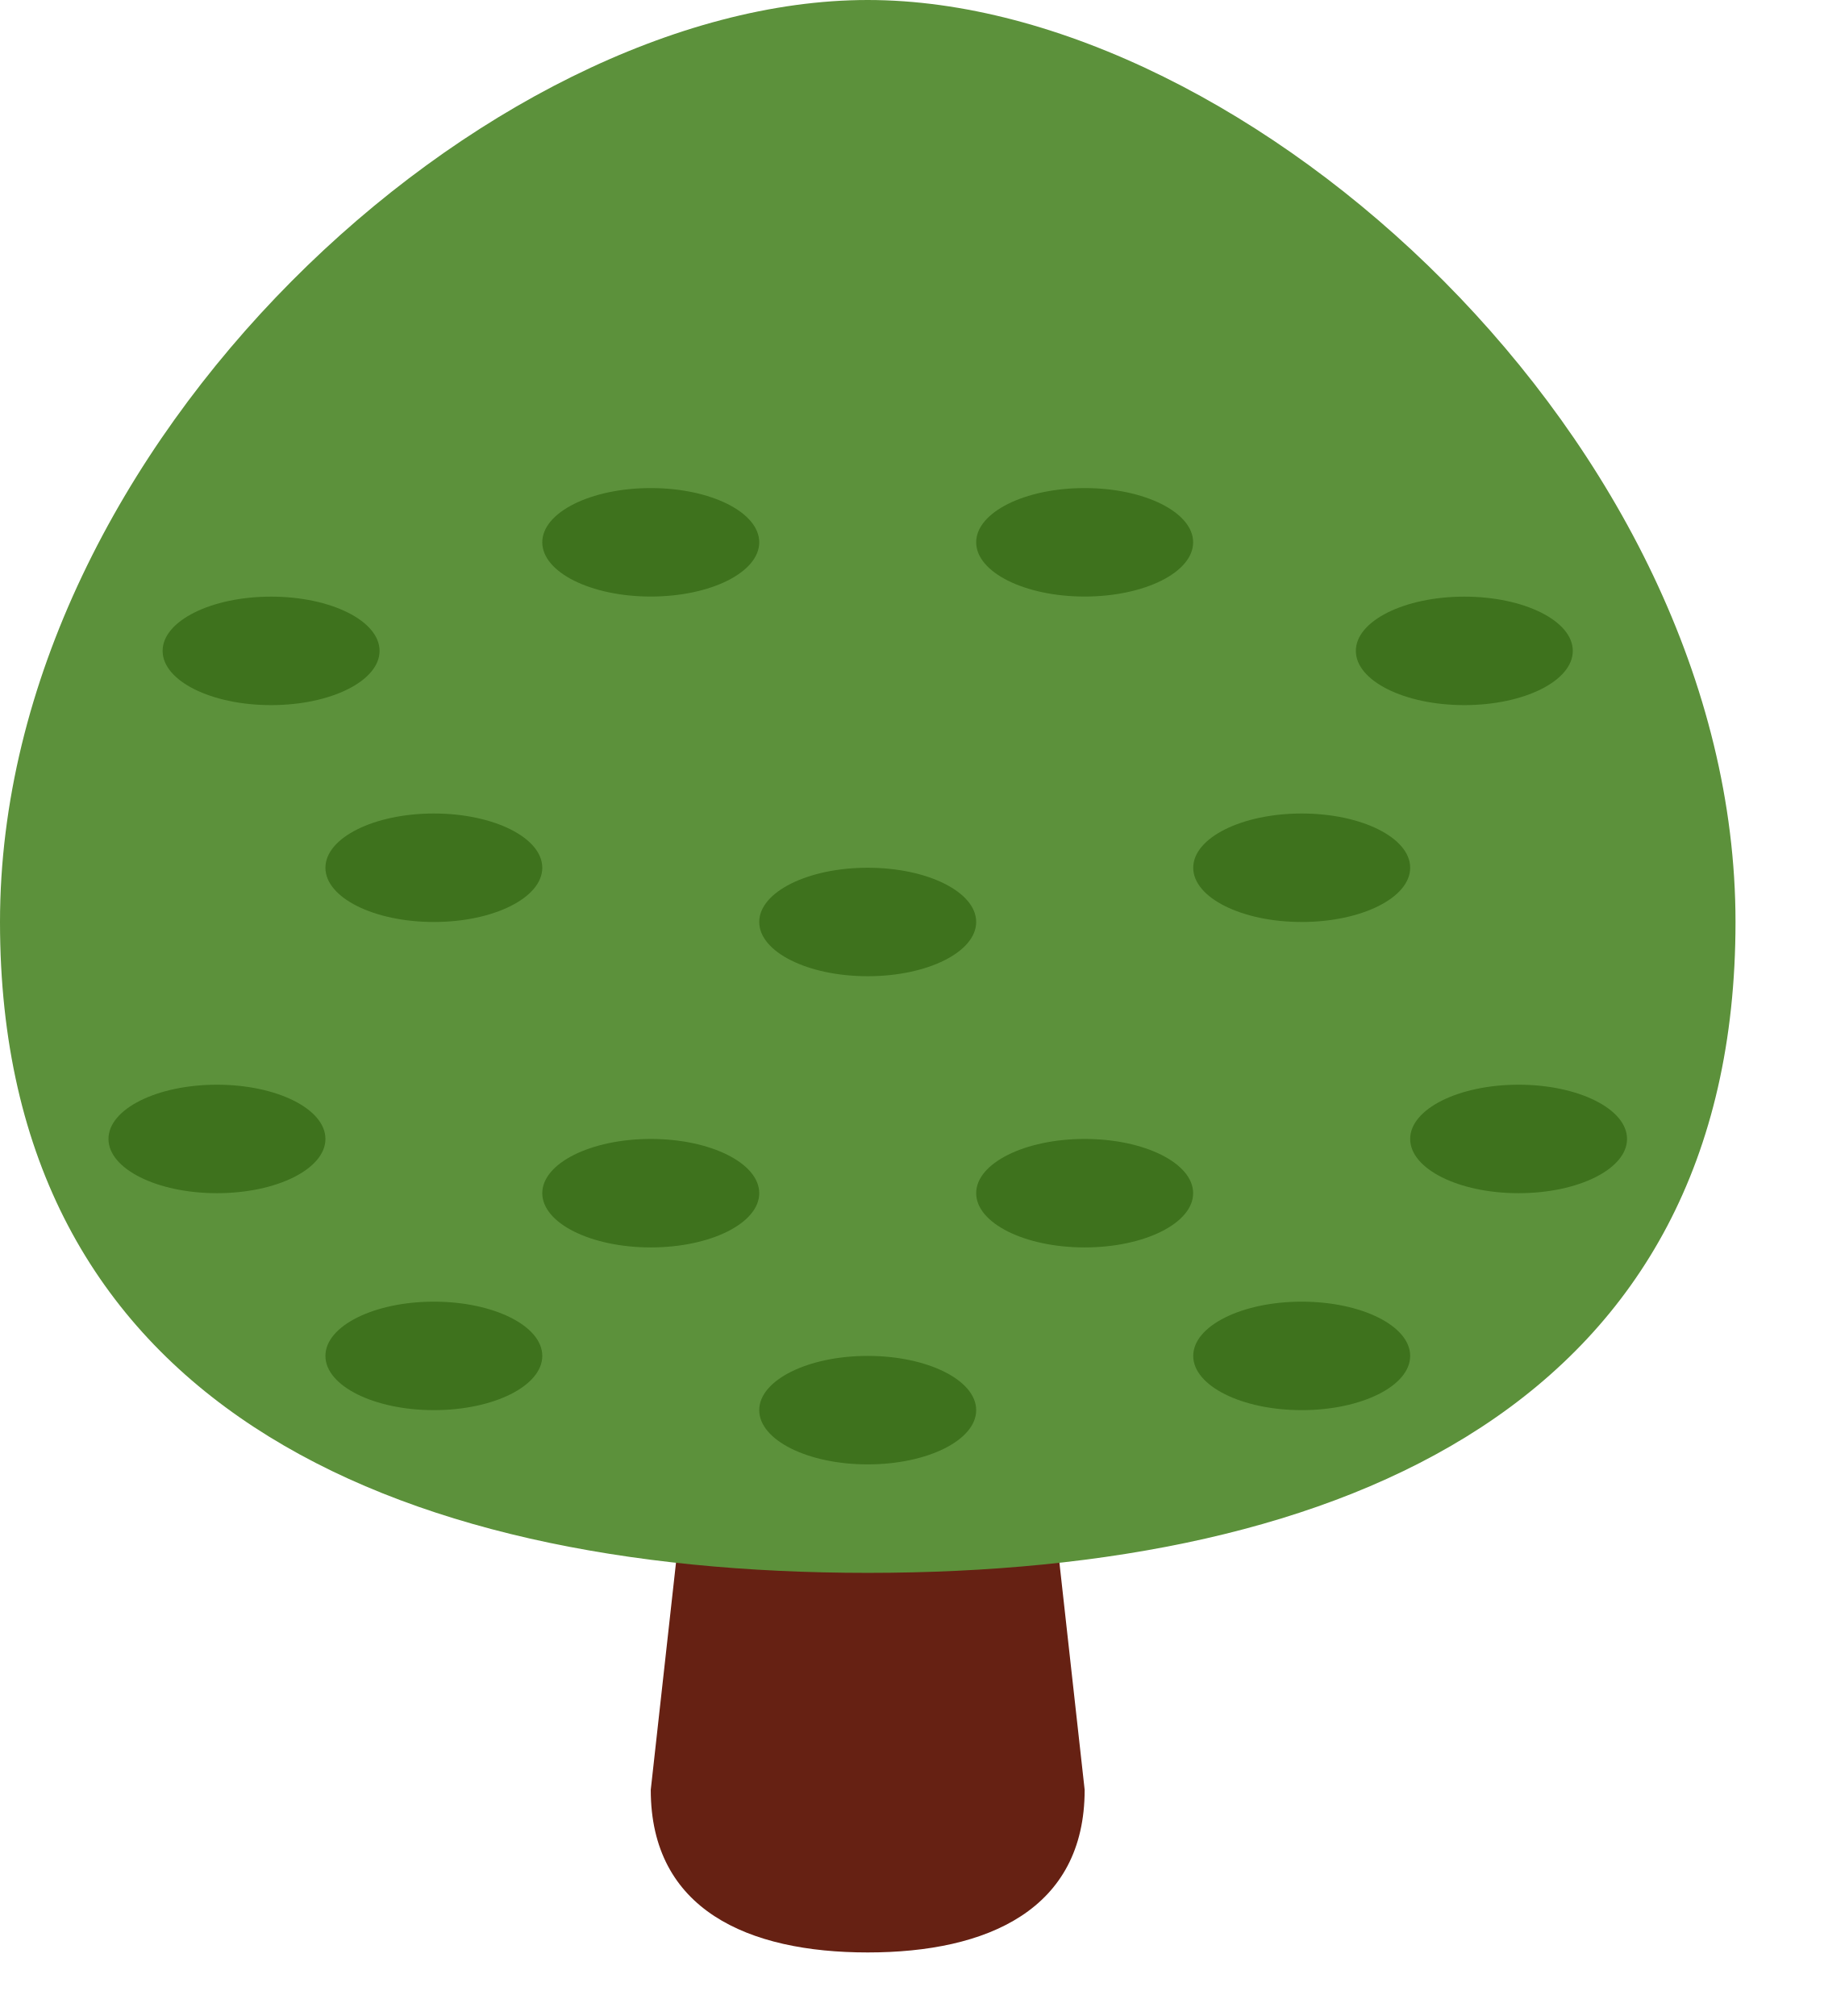
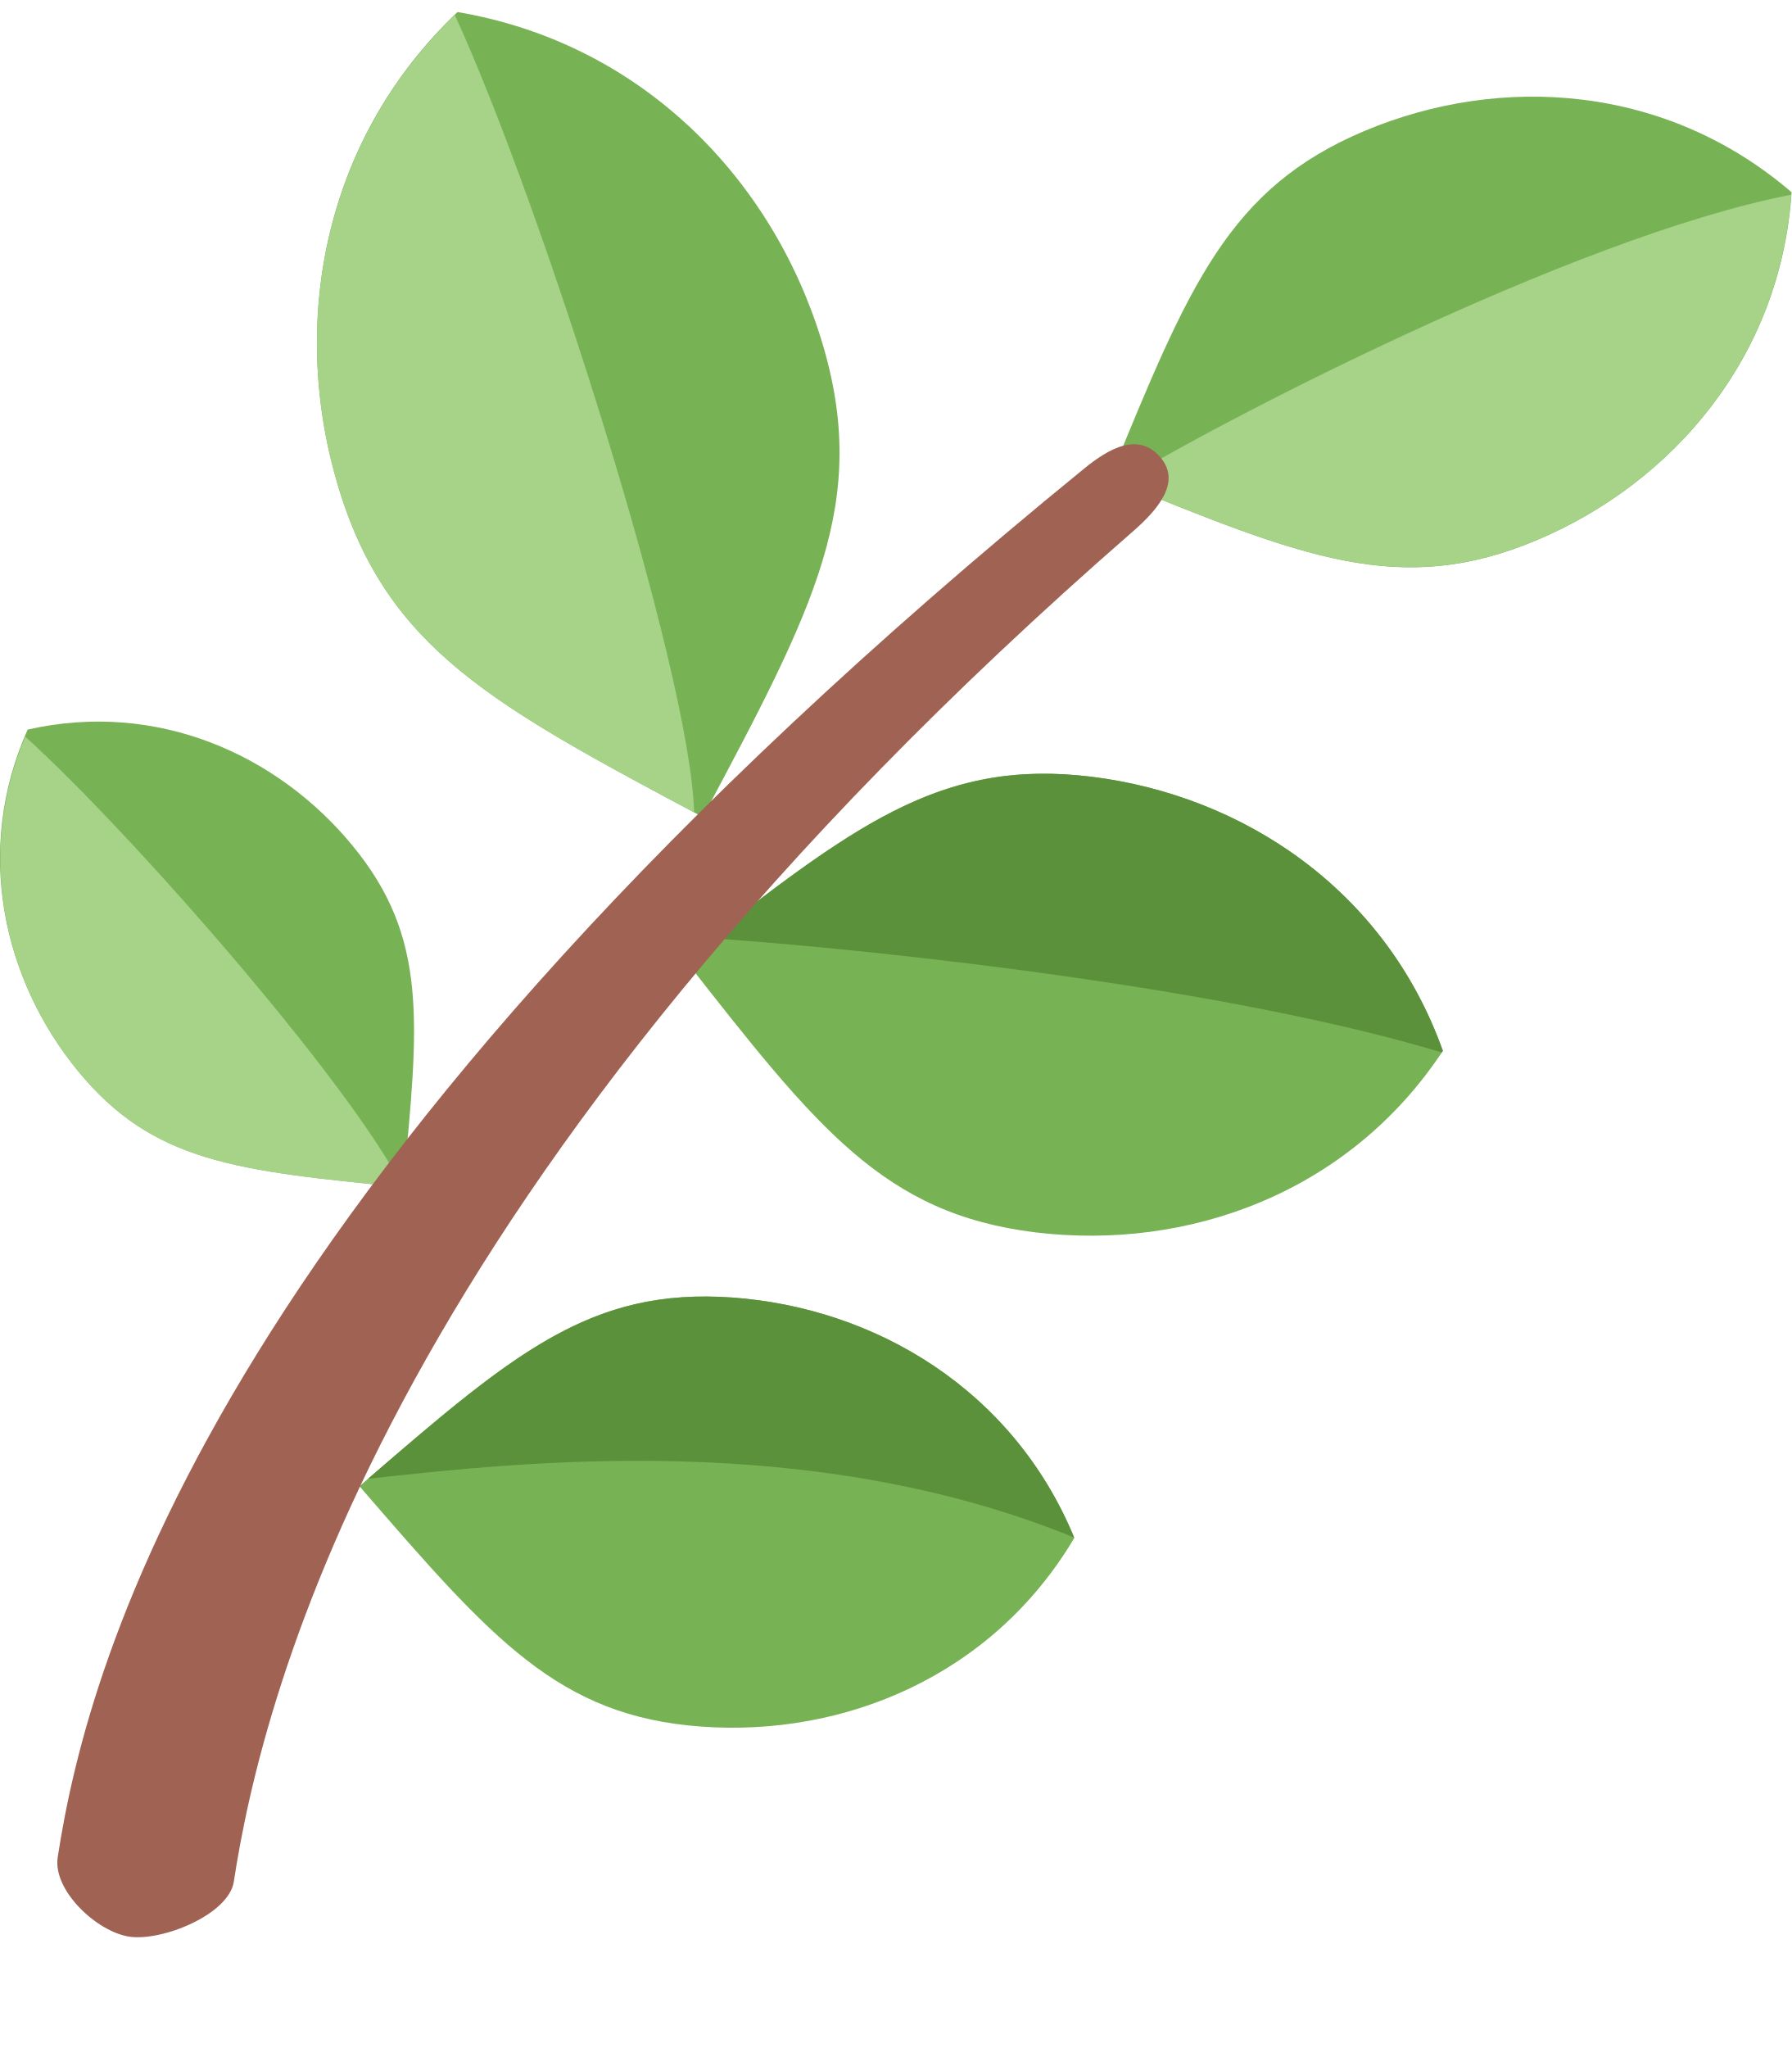
- <svg xmlns="http://www.w3.org/2000/svg" width="19" height="21" viewBox="0 0 19 21" fill="none">
+ <svg xmlns="http://www.w3.org/2000/svg" width="14" height="16" viewBox="0 0 14 16" fill="none">
  <g id="Emoji">
-     <path id="Vector" d="M11.299 18.644C11.299 19.892 10.287 20.338 9.039 20.338C7.791 20.338 6.779 19.892 6.779 18.644L7.344 13.559C7.344 12.311 7.791 12.429 9.039 12.429C10.287 12.429 10.734 12.311 10.734 13.559L11.299 18.644Z" fill="#662113" />
-     <path id="Vector_2" d="M18.079 9.604C18.079 14.597 14.032 16.384 9.039 16.384C4.047 16.384 0 14.597 0 9.604C0 4.612 5.085 0 9.039 0C12.994 0 18.079 4.612 18.079 9.604Z" fill="#5C913B" />
-     <g id="Group">
-       <path id="Vector_3" d="M2.26 12.429C2.884 12.429 3.39 12.176 3.39 11.864C3.39 11.552 2.884 11.299 2.26 11.299C1.636 11.299 1.13 11.552 1.13 11.864C1.13 12.176 1.636 12.429 2.26 12.429Z" fill="#3E721D" />
-       <path id="Vector_4" d="M15.819 12.429C16.443 12.429 16.949 12.176 16.949 11.864C16.949 11.552 16.443 11.299 15.819 11.299C15.195 11.299 14.69 11.552 14.69 11.864C14.69 12.176 15.195 12.429 15.819 12.429Z" fill="#3E721D" />
-       <path id="Vector_5" d="M4.52 14.689C5.144 14.689 5.649 14.436 5.649 14.124C5.649 13.812 5.144 13.559 4.52 13.559C3.896 13.559 3.39 13.812 3.39 14.124C3.39 14.436 3.896 14.689 4.52 14.689Z" fill="#3E721D" />
-       <path id="Vector_6" d="M6.779 12.994C7.403 12.994 7.909 12.741 7.909 12.429C7.909 12.117 7.403 11.864 6.779 11.864C6.155 11.864 5.649 12.117 5.649 12.429C5.649 12.741 6.155 12.994 6.779 12.994Z" fill="#3E721D" />
-       <path id="Vector_7" d="M4.52 9.604C5.144 9.604 5.649 9.351 5.649 9.039C5.649 8.727 5.144 8.474 4.52 8.474C3.896 8.474 3.39 8.727 3.39 9.039C3.39 9.351 3.896 9.604 4.52 9.604Z" fill="#3E721D" />
-       <path id="Vector_8" d="M2.824 7.345C3.448 7.345 3.954 7.092 3.954 6.78C3.954 6.468 3.448 6.215 2.824 6.215C2.2 6.215 1.694 6.468 1.694 6.78C1.694 7.092 2.2 7.345 2.824 7.345Z" fill="#3E721D" />
-       <path id="Vector_9" d="M15.254 7.345C15.878 7.345 16.384 7.092 16.384 6.78C16.384 6.468 15.878 6.215 15.254 6.215C14.63 6.215 14.124 6.468 14.124 6.78C14.124 7.092 14.63 7.345 15.254 7.345Z" fill="#3E721D" />
-       <path id="Vector_10" d="M6.779 6.214C7.403 6.214 7.909 5.961 7.909 5.649C7.909 5.337 7.403 5.084 6.779 5.084C6.155 5.084 5.649 5.337 5.649 5.649C5.649 5.961 6.155 6.214 6.779 6.214Z" fill="#3E721D" />
-       <path id="Vector_11" d="M11.299 6.214C11.923 6.214 12.429 5.961 12.429 5.649C12.429 5.337 11.923 5.084 11.299 5.084C10.675 5.084 10.169 5.337 10.169 5.649C10.169 5.961 10.675 6.214 11.299 6.214Z" fill="#3E721D" />
-       <path id="Vector_12" d="M13.56 9.604C14.184 9.604 14.69 9.351 14.69 9.039C14.69 8.727 14.184 8.474 13.56 8.474C12.936 8.474 12.43 8.727 12.43 9.039C12.43 9.351 12.936 9.604 13.56 9.604Z" fill="#3E721D" />
-       <path id="Vector_13" d="M9.039 10.169C9.663 10.169 10.169 9.916 10.169 9.604C10.169 9.292 9.663 9.039 9.039 9.039C8.415 9.039 7.909 9.292 7.909 9.604C7.909 9.916 8.415 10.169 9.039 10.169Z" fill="#3E721D" />
-       <path id="Vector_14" d="M11.299 12.994C11.923 12.994 12.429 12.741 12.429 12.429C12.429 12.117 11.923 11.864 11.299 11.864C10.675 11.864 10.169 12.117 10.169 12.429C10.169 12.741 10.675 12.994 11.299 12.994Z" fill="#3E721D" />
-       <path id="Vector_15" d="M9.039 15.254C9.663 15.254 10.169 15.001 10.169 14.689C10.169 14.377 9.663 14.124 9.039 14.124C8.415 14.124 7.909 14.377 7.909 14.689C7.909 15.001 8.415 15.254 9.039 15.254Z" fill="#3E721D" />
-       <path id="Vector_16" d="M13.56 14.689C14.184 14.689 14.69 14.436 14.69 14.124C14.69 13.812 14.184 13.559 13.56 13.559C12.936 13.559 12.43 13.812 12.43 14.124C12.43 14.436 12.936 14.689 13.56 14.689Z" fill="#3E721D" />
-     </g>
+     <path id="Vector" d="M8.092 9.628C6.906 9.483 6.385 8.816 5.343 7.486C6.675 6.445 7.341 5.924 8.527 6.068C9.714 6.214 10.827 6.952 11.275 8.21C10.538 9.325 9.279 9.771 8.092 9.628ZM5.481 13.489C4.364 13.408 3.845 12.809 2.809 11.611C4.007 10.575 4.606 10.057 5.723 10.137C6.841 10.218 7.918 10.857 8.395 12.015C7.756 13.092 6.599 13.57 5.481 13.489ZM2.756 6.608C3.342 7.322 3.277 7.973 3.149 9.275C1.848 9.146 1.197 9.082 0.61 8.368C0.023 7.652 -0.205 6.644 0.216 5.7C1.225 5.471 2.169 5.893 2.756 6.608ZM12.007 4.221C10.941 4.668 10.185 4.358 8.672 3.74C9.29 2.227 9.6 1.47 10.665 1.022C11.731 0.575 13.021 0.66 14 1.502C13.915 2.792 13.072 3.772 12.007 4.221ZM6.421 2.664C6.804 3.921 6.366 4.742 5.492 6.383C3.851 5.508 3.03 5.071 2.647 3.814C2.263 2.555 2.509 1.106 3.575 0.094C5.024 0.34 6.037 1.405 6.421 2.664Z" fill="#77B255" />
+     <path id="Vector_2" d="M2.647 3.814C3.024 5.053 3.831 5.498 5.424 6.347V6.345C5.393 5.24 4.226 1.58 3.554 0.117C2.507 1.128 2.266 2.565 2.647 3.814ZM0.197 5.755C-0.193 6.683 0.034 7.666 0.61 8.368C1.197 9.083 1.848 9.147 3.149 9.276C2.712 8.427 0.997 6.477 0.197 5.755Z" fill="#A6D388" />
+     <path id="Vector_3" d="M8.527 6.068C7.404 5.932 6.74 6.397 5.544 7.33C6.309 7.376 9.393 7.656 11.266 8.222C11.269 8.218 11.273 8.215 11.275 8.21C10.827 6.952 9.714 6.214 8.527 6.068ZM8.394 12.012C7.916 10.856 6.84 10.218 5.724 10.137C4.628 10.059 4.028 10.558 2.876 11.553C4.089 11.419 6.34 11.172 8.394 12.012Z" fill="#5C913B" />
+     <path id="Vector_4" d="M8.75 3.772C10.208 4.367 10.96 4.659 12.007 4.22C13.067 3.774 13.905 2.801 13.997 1.521C12.278 1.855 9.444 3.34 8.75 3.772Z" fill="#A6D388" />
+     <path id="Vector_5" d="M1.009 15.13C0.753 15.09 0.411 14.766 0.451 14.51C0.69 12.949 1.703 9.179 8.468 3.664C8.669 3.499 8.896 3.375 9.066 3.571C9.237 3.767 9.043 3.987 8.847 4.157C3.025 9.227 2.05 13.242 1.827 14.701C1.787 14.958 1.265 15.169 1.009 15.13Z" fill="#A06253" />
  </g>
</svg>
